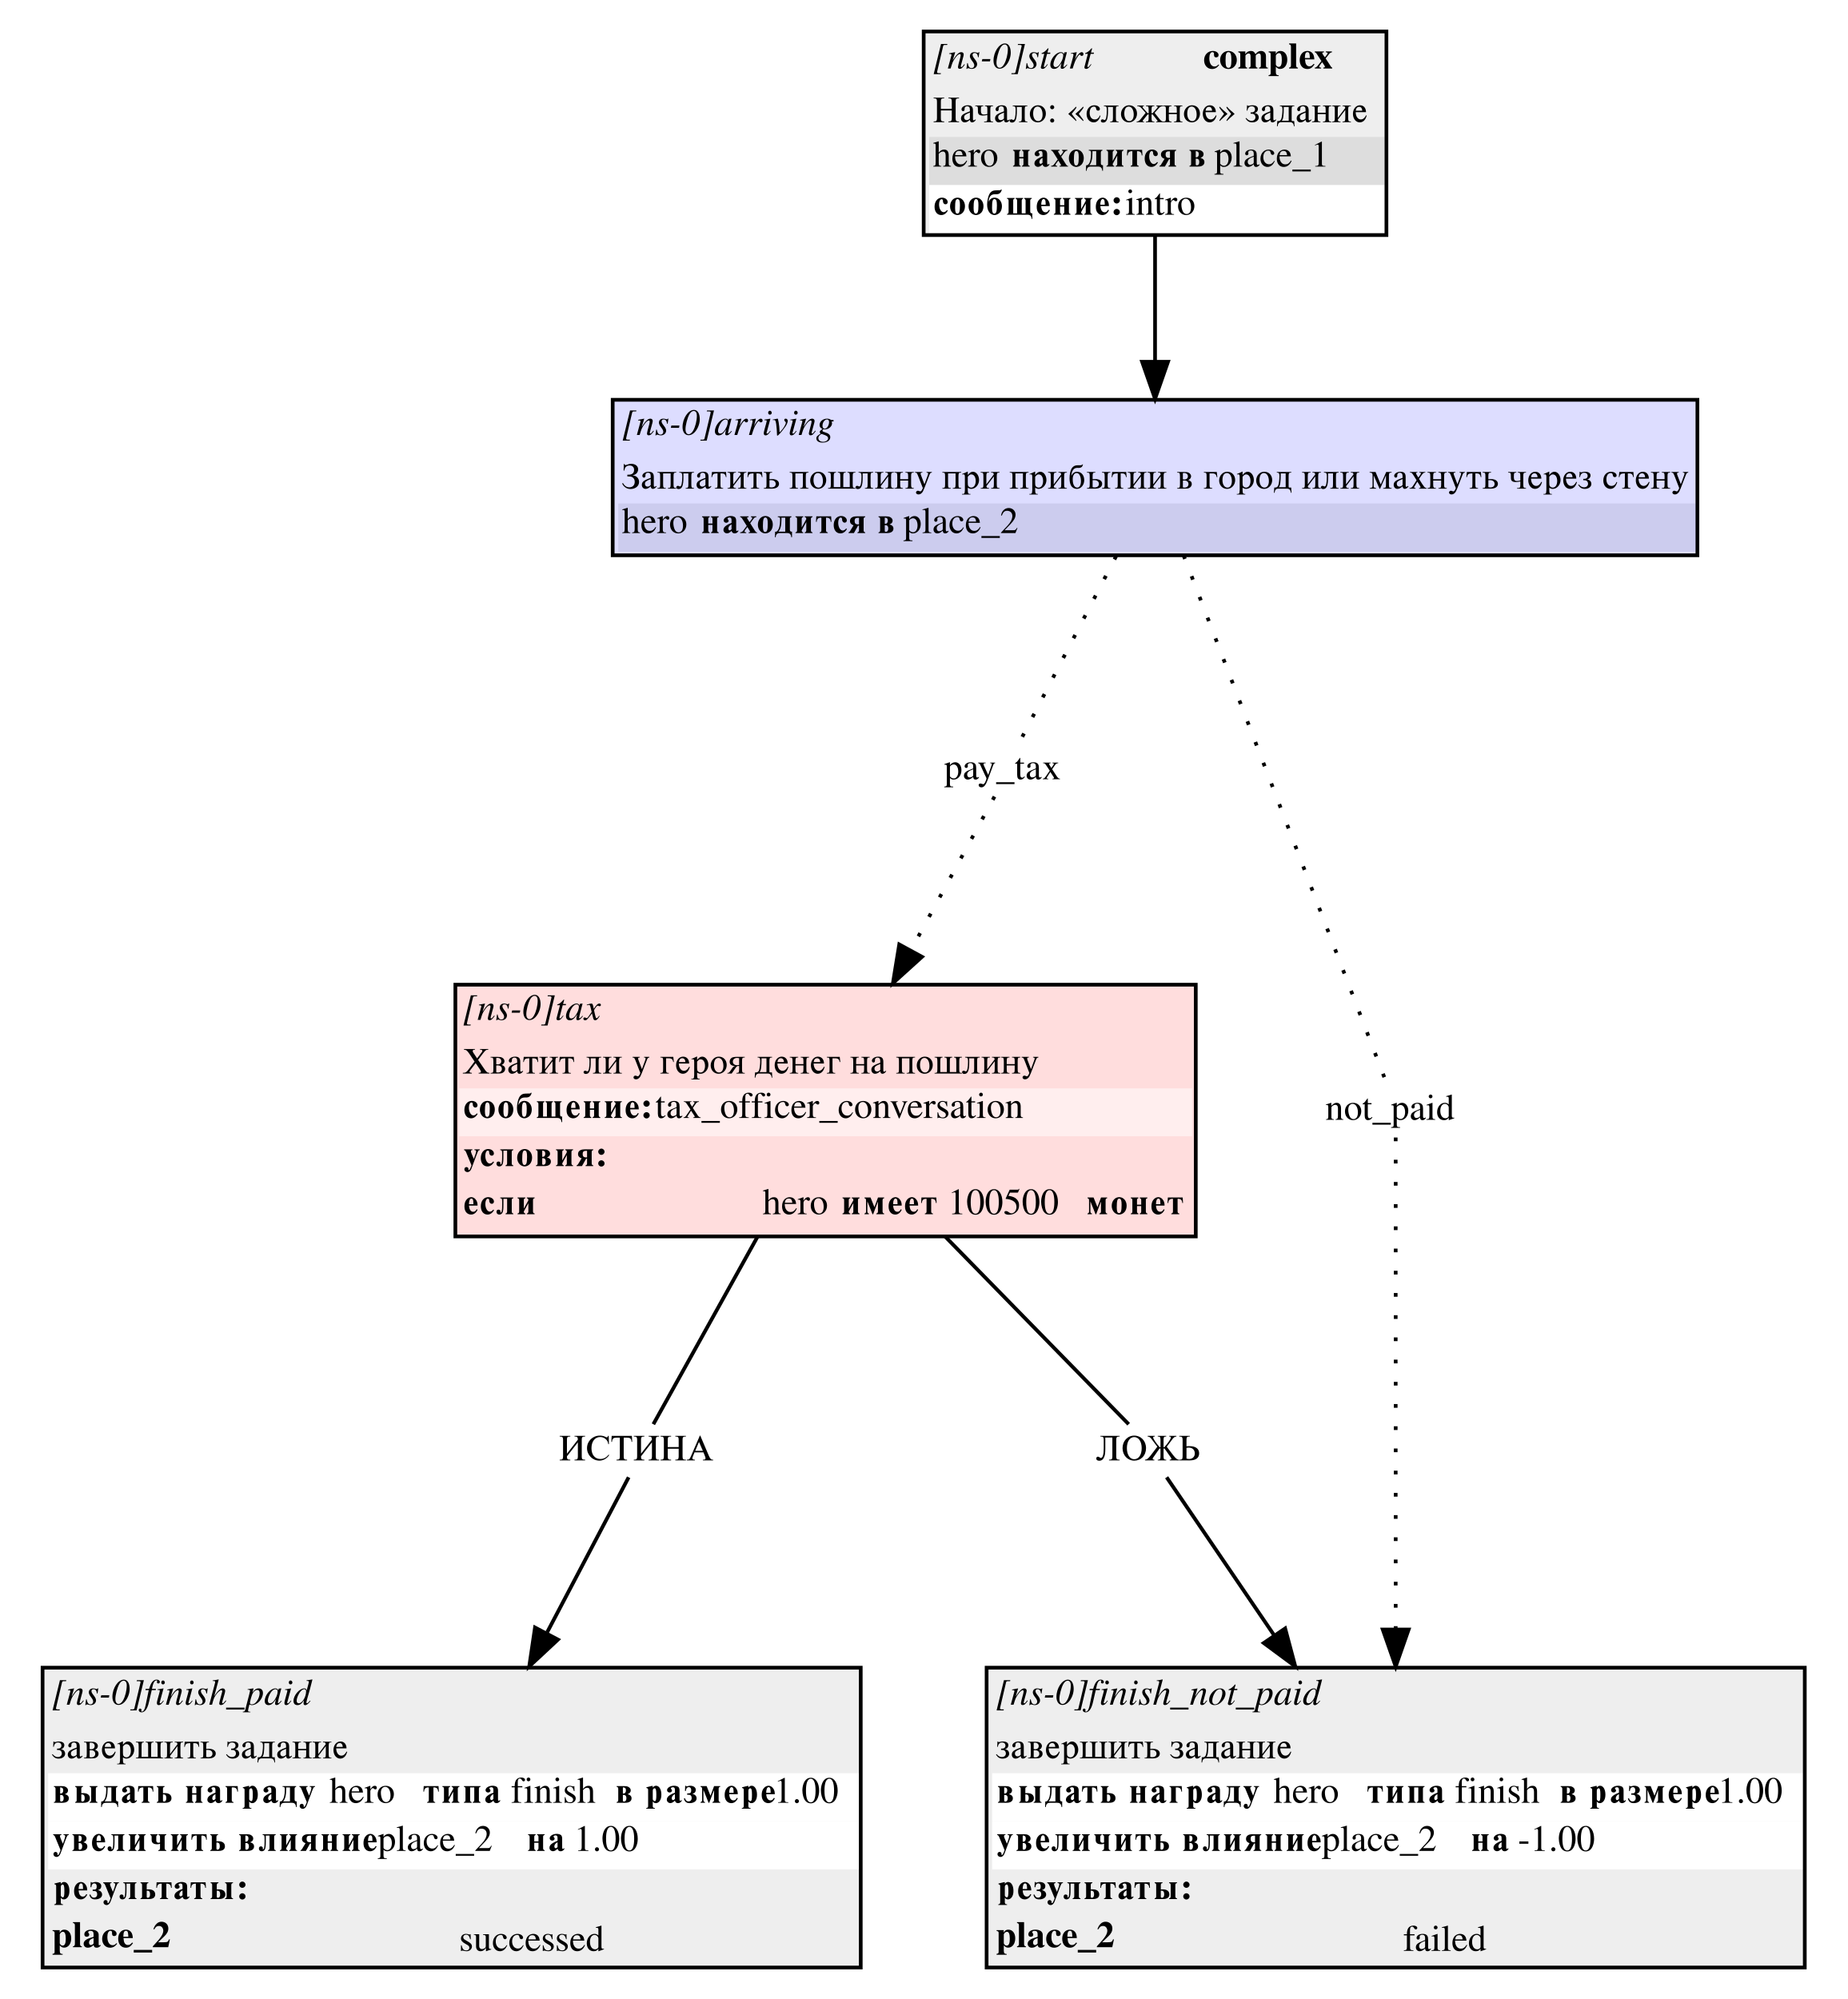
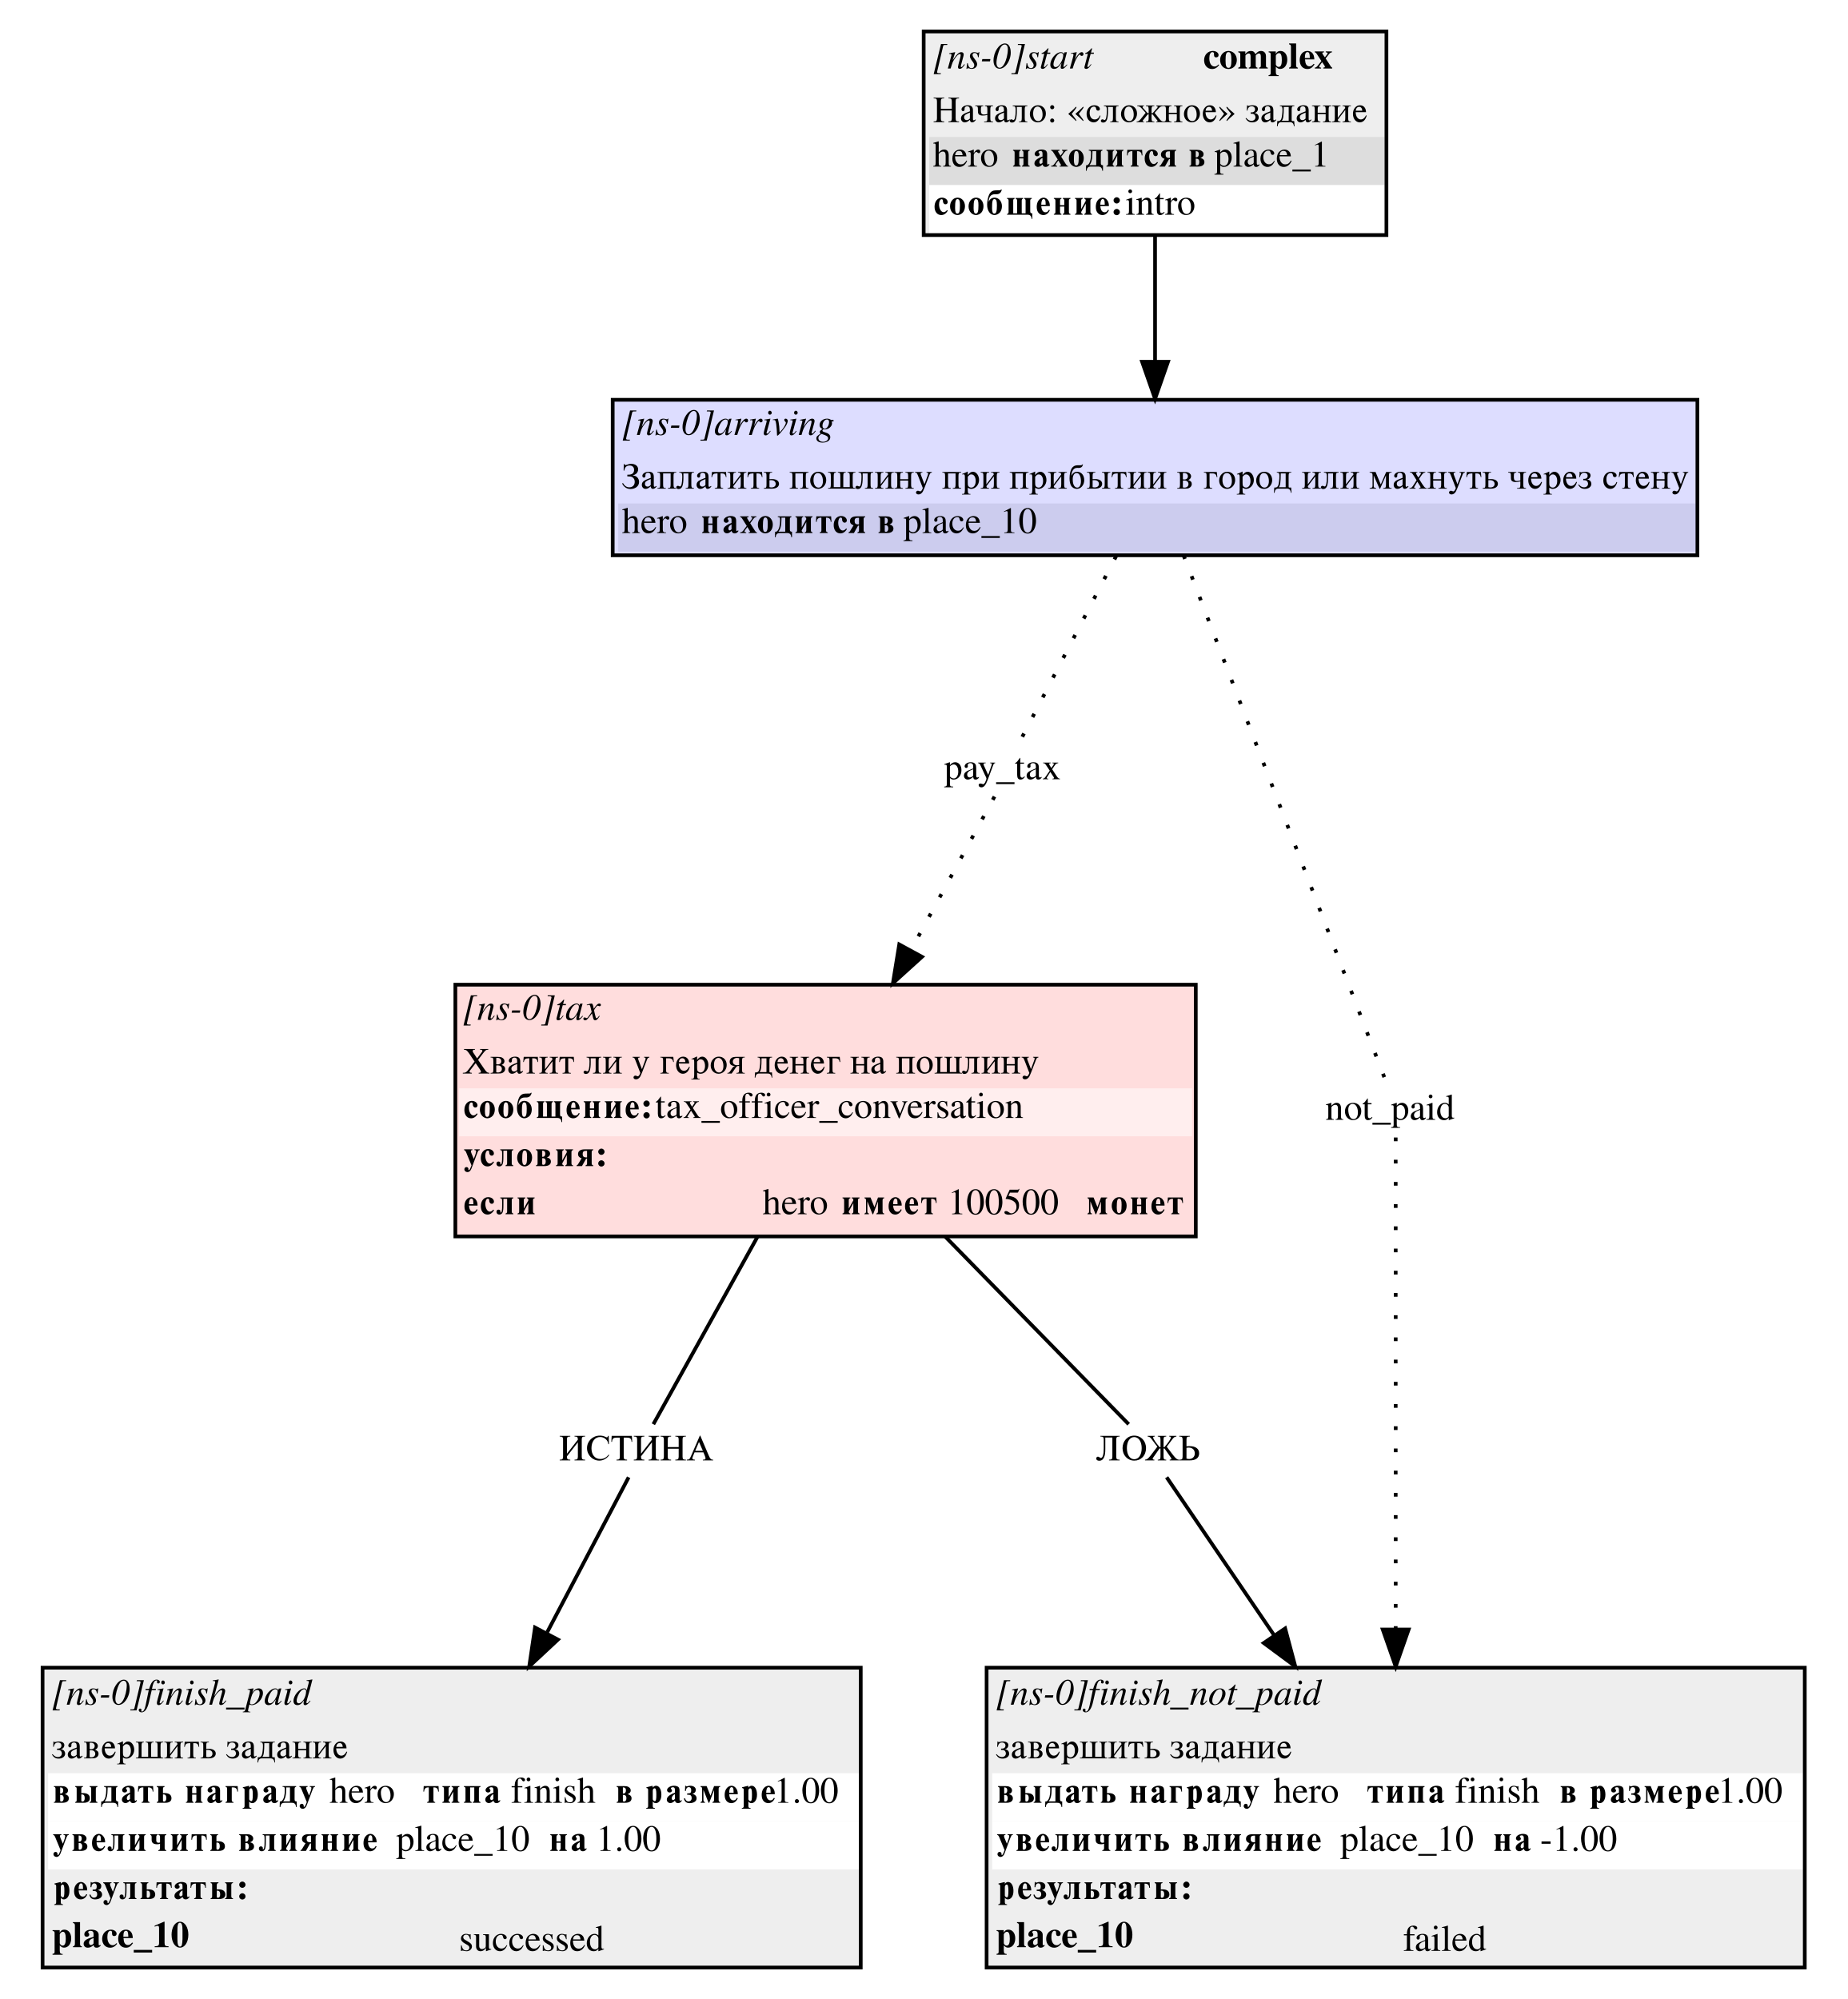
<svg xmlns="http://www.w3.org/2000/svg" width="499pt" height="540pt" viewBox="0.00 0.00 499.00 540.00">
  <g id="graph0" class="graph" transform="scale(1 1) rotate(0) translate(4 536)">
    <polygon fill="white" stroke="white" points="-4,4 -4,-536 495,-536 495,4 -4,4" />
    <g id="node1" class="node">
      <polygon fill="#eeeeee" stroke="none" points="245.5,-472.5 245.5,-527.5 370.5,-527.5 370.5,-472.5 245.5,-472.5" />
      <text text-anchor="start" x="248" y="-517.5" font-family="Times,serif" font-style="italic" font-size="10.00">[ns-0]start</text>
      <text text-anchor="start" x="321" y="-517.5" font-family="Times,serif" font-weight="bold" font-size="10.00">complex</text>
      <text text-anchor="start" x="248" y="-503" font-family="Times,serif" font-size="10.00">Начало: «сложное» задание</text>
      <polygon fill="#dddddd" stroke="none" points="247,-486 247,-499 370,-499 370,-486 247,-486" />
      <text text-anchor="start" x="248" y="-491" font-family="Times,serif" font-size="10.00">hero </text>
      <text text-anchor="start" x="269" y="-491" font-family="Times,serif" font-weight="bold" font-size="10.00">находится в</text>
      <text text-anchor="start" x="324" y="-491" font-family="Times,serif" font-size="10.00"> place_1</text>
      <polygon fill="#ffffff" stroke="none" points="247,-473 247,-486 370,-486 370,-473 247,-473" />
      <text text-anchor="start" x="248" y="-478" font-family="Times,serif" font-weight="bold" font-size="10.00">сообщение:</text>
      <text text-anchor="start" x="300" y="-478" font-family="Times,serif" font-size="10.00"> intro</text>
      <polygon fill="none" stroke="black" points="245.5,-472.5 245.5,-527.5 370.5,-527.5 370.5,-472.5 245.5,-472.5" />
    </g>
    <g id="node5" class="node">
      <polygon fill="#ddddff" stroke="none" points="161.5,-386 161.5,-428 454.5,-428 454.5,-386 161.5,-386" />
      <text text-anchor="start" x="164" y="-418.5" font-family="Times,serif" font-style="italic" font-size="10.00">[ns-0]arriving</text>
      <text text-anchor="start" x="164" y="-404" font-family="Times,serif" font-size="10.00">Заплатить пошлину при прибытии в город или махнуть через стену</text>
      <polygon fill="#ccccee" stroke="none" points="163,-387 163,-400 454,-400 454,-387 163,-387" />
      <text text-anchor="start" x="164" y="-392" font-family="Times,serif" font-size="10.00">hero </text>
      <text text-anchor="start" x="185" y="-392" font-family="Times,serif" font-weight="bold" font-size="10.00">находится в</text>
-       <text text-anchor="start" x="240" y="-392" font-family="Times,serif" font-size="10.00"> place_2</text>
+       <text text-anchor="start" x="240" y="-392" font-family="Times,serif" font-size="10.00"> place_10</text>
      <polygon fill="none" stroke="black" points="161.5,-386 161.5,-428 454.5,-428 454.5,-386 161.5,-386" />
    </g>
    <g id="edge7" class="edge">
      <path fill="none" stroke="black" d="M308,-472.189C308,-461.542 308,-449.241 308,-438.275" />
      <polygon fill="black" stroke="black" points="311.5,-438.266 308,-428.266 304.5,-438.267 311.5,-438.266" />
    </g>
    <g id="node2" class="node">
      <polygon fill="#eeeeee" stroke="none" points="7.5,-4.5 7.5,-85.5 228.5,-85.5 228.5,-4.5 7.5,-4.5" />
      <text text-anchor="start" x="10" y="-75.5" font-family="Times,serif" font-style="italic" font-size="10.00">[ns-0]finish_paid</text>
      <text text-anchor="start" x="10" y="-61" font-family="Times,serif" font-size="10.00">завершить задание</text>
      <polygon fill="#ffffff" stroke="none" points="9,-44 9,-57 228,-57 228,-44 9,-44" />
      <text text-anchor="start" x="10" y="-49" font-family="Times,serif" font-weight="bold" font-size="10.00">выдать награду </text>
      <text text-anchor="start" x="85" y="-49" font-family="Times,serif" font-size="10.00">  hero </text>
      <text text-anchor="start" x="110" y="-49" font-family="Times,serif" font-weight="bold" font-size="10.00">типа </text>
      <text text-anchor="start" x="134" y="-49" font-family="Times,serif" font-size="10.00"> finish </text>
      <text text-anchor="start" x="162" y="-49" font-family="Times,serif" font-weight="bold" font-size="10.00">в размере</text>
      <text text-anchor="start" x="205" y="-49" font-family="Times,serif" font-size="10.00"> 1.00</text>
      <polygon fill="#ffffff" stroke="none" points="9,-31 9,-44 228,-44 228,-31 9,-31" />
      <text text-anchor="start" x="10" y="-36" font-family="Times,serif" font-weight="bold" font-size="10.00">увеличить влияние </text>
-       <text text-anchor="start" x="98" y="-36" font-family="Times,serif" font-size="10.00">  place_2 </text>
-       <text text-anchor="start" x="138" y="-36" font-family="Times,serif" font-weight="bold" font-size="10.00">на </text>
-       <text text-anchor="start" x="151" y="-36" font-family="Times,serif" font-size="10.00"> 1.00</text>
+       <text text-anchor="start" x="98" y="-36" font-family="Times,serif" font-size="10.00">  </text>
+       <text text-anchor="start" x="103" y="-36" font-family="Times,serif" font-size="10.00" fill="#000000">place_10</text>
+       <text text-anchor="start" x="141" y="-36" font-family="Times,serif" font-size="10.00"> </text>
+       <text text-anchor="start" x="144" y="-36" font-family="Times,serif" font-weight="bold" font-size="10.00">на </text>
+       <text text-anchor="start" x="157" y="-36" font-family="Times,serif" font-size="10.00"> 1.00</text>
      <polygon fill="#eeeeee" stroke="none" points="9,-18 9,-31 228,-31 228,-18 9,-18" />
      <text text-anchor="start" x="10" y="-23" font-family="Times,serif" font-weight="bold" font-size="10.00">результаты:</text>
-       <text text-anchor="start" x="10" y="-10" font-family="Times,serif" font-weight="bold" font-size="10.00">place_2</text>
+       <text text-anchor="start" x="10" y="-10" font-family="Times,serif" font-weight="bold" font-size="10.00">place_10</text>
      <text text-anchor="start" x="120" y="-9" font-family="Times,serif" font-size="10.00">successed</text>
      <polygon fill="none" stroke="black" points="7.5,-4.5 7.5,-85.5 228.5,-85.5 228.5,-4.5 7.5,-4.5" />
    </g>
    <g id="node3" class="node">
      <polygon fill="#ffdddd" stroke="none" points="119,-202 119,-270 319,-270 319,-202 119,-202" />
      <text text-anchor="start" x="121" y="-260.5" font-family="Times,serif" font-style="italic" font-size="10.00">[ns-0]tax</text>
      <text text-anchor="start" x="121" y="-246" font-family="Times,serif" font-size="10.00">Хватит ли у героя денег на пошлину</text>
      <polygon fill="#ffeeee" stroke="none" points="120,-229 120,-242 318,-242 318,-229 120,-229" />
      <text text-anchor="start" x="121" y="-234" font-family="Times,serif" font-weight="bold" font-size="10.00">сообщение:</text>
      <text text-anchor="start" x="173" y="-234" font-family="Times,serif" font-size="10.00"> tax_officer_conversation</text>
      <polygon fill="#ffdddd" stroke="none" points="120,-216 120,-229 318,-229 318,-216 120,-216" />
      <text text-anchor="start" x="121" y="-221" font-family="Times,serif" font-weight="bold" font-size="10.00">условия:</text>
      <text text-anchor="start" x="121" y="-208" font-family="Times,serif" font-weight="bold" font-size="10.00">если </text>
      <polygon fill="#ffdddd" stroke="none" points="201,-203 201,-216 318,-216 318,-203 201,-203" />
      <text text-anchor="start" x="202" y="-208" font-family="Times,serif" font-size="10.00">hero </text>
      <text text-anchor="start" x="223" y="-208" font-family="Times,serif" font-weight="bold" font-size="10.00">имеет </text>
      <text text-anchor="start" x="252" y="-208" font-family="Times,serif" font-size="10.00"> 100500 </text>
      <text text-anchor="start" x="289" y="-208" font-family="Times,serif" font-weight="bold" font-size="10.00">монет</text>
      <polygon fill="none" stroke="black" points="119,-202 119,-270 319,-270 319,-202 119,-202" />
    </g>
    <g id="node6" class="node">
      <polygon fill="#ffffff" stroke="none" points="291,-137 291,-151 324,-151 324,-137 291,-137" />
      <text text-anchor="start" x="292" y="-141.5" font-family="Times,serif" font-size="10.00">ЛОЖЬ</text>
    </g>
    <g id="edge1" class="edge">
      <path fill="none" stroke="black" d="M251.268,-201.998C269.516,-183.336 290.668,-161.703 300.871,-151.268" />
    </g>
    <g id="node7" class="node">
      <polygon fill="#ffffff" stroke="none" points="146,-137 146,-151 192,-151 192,-137 146,-137" />
      <text text-anchor="start" x="147" y="-141.5" font-family="Times,serif" font-size="10.00">ИСТИНА</text>
    </g>
    <g id="edge3" class="edge">
      <path fill="none" stroke="black" d="M200.666,-201.998C190.298,-183.336 178.28,-161.703 172.482,-151.268" />
    </g>
    <g id="node4" class="node">
      <polygon fill="#eeeeee" stroke="none" points="262.5,-4.5 262.5,-85.5 483.5,-85.5 483.5,-4.5 262.5,-4.5" />
      <text text-anchor="start" x="265" y="-75.5" font-family="Times,serif" font-style="italic" font-size="10.00">[ns-0]finish_not_paid</text>
      <text text-anchor="start" x="265" y="-61" font-family="Times,serif" font-size="10.00">завершить задание</text>
      <polygon fill="#ffffff" stroke="none" points="264,-44 264,-57 483,-57 483,-44 264,-44" />
      <text text-anchor="start" x="265" y="-49" font-family="Times,serif" font-weight="bold" font-size="10.00">выдать награду </text>
      <text text-anchor="start" x="340" y="-49" font-family="Times,serif" font-size="10.00">  hero </text>
      <text text-anchor="start" x="365" y="-49" font-family="Times,serif" font-weight="bold" font-size="10.00">типа </text>
      <text text-anchor="start" x="389" y="-49" font-family="Times,serif" font-size="10.00"> finish </text>
      <text text-anchor="start" x="417" y="-49" font-family="Times,serif" font-weight="bold" font-size="10.00">в размере</text>
      <text text-anchor="start" x="460" y="-49" font-family="Times,serif" font-size="10.00"> 1.00</text>
      <polygon fill="#ffffff" stroke="none" points="264,-31 264,-44 483,-44 483,-31 264,-31" />
      <text text-anchor="start" x="265" y="-36" font-family="Times,serif" font-weight="bold" font-size="10.00">увеличить влияние </text>
-       <text text-anchor="start" x="353" y="-36" font-family="Times,serif" font-size="10.00">  place_2 </text>
-       <text text-anchor="start" x="393" y="-36" font-family="Times,serif" font-weight="bold" font-size="10.00">на </text>
-       <text text-anchor="start" x="406" y="-36" font-family="Times,serif" font-size="10.00"> -1.00</text>
+       <text text-anchor="start" x="353" y="-36" font-family="Times,serif" font-size="10.00">  </text>
+       <text text-anchor="start" x="358" y="-36" font-family="Times,serif" font-size="10.00" fill="#000000">place_10</text>
+       <text text-anchor="start" x="396" y="-36" font-family="Times,serif" font-size="10.00"> </text>
+       <text text-anchor="start" x="399" y="-36" font-family="Times,serif" font-weight="bold" font-size="10.00">на </text>
+       <text text-anchor="start" x="412" y="-36" font-family="Times,serif" font-size="10.00"> -1.00</text>
      <polygon fill="#eeeeee" stroke="none" points="264,-18 264,-31 483,-31 483,-18 264,-18" />
      <text text-anchor="start" x="265" y="-23" font-family="Times,serif" font-weight="bold" font-size="10.00">результаты:</text>
-       <text text-anchor="start" x="265" y="-10" font-family="Times,serif" font-weight="bold" font-size="10.00">place_2</text>
+       <text text-anchor="start" x="265" y="-10" font-family="Times,serif" font-weight="bold" font-size="10.00">place_10</text>
      <text text-anchor="start" x="375" y="-9" font-family="Times,serif" font-size="10.00">failed</text>
      <polygon fill="none" stroke="black" points="262.5,-4.5 262.5,-85.5 483.5,-85.5 483.5,-4.5 262.5,-4.5" />
    </g>
    <g id="node8" class="node">
      <polygon fill="#ffffff" stroke="none" points="250,-321 250,-335 287,-335 287,-321 250,-321" />
      <text text-anchor="start" x="251" y="-325.5" font-family="Times,serif" font-size="10.00">pay_tax</text>
    </g>
    <g id="edge5" class="edge">
      <path fill="none" stroke="black" stroke-dasharray="1,5" d="M297.49,-385.769C288.787,-369.015 276.962,-346.253 271.295,-335.342" />
    </g>
    <g id="node9" class="node">
      <polygon fill="#ffffff" stroke="none" points="353,-229 353,-243 393,-243 393,-229 353,-229" />
      <text text-anchor="start" x="354" y="-233.5" font-family="Times,serif" font-size="10.00">not_paid</text>
    </g>
    <g id="edge8" class="edge">
      <path fill="none" stroke="black" stroke-dasharray="1,5" d="M315.712,-385.95C330.441,-347.654 361.894,-265.874 370.679,-243.035" />
    </g>
    <g id="edge2" class="edge">
      <path fill="none" stroke="black" d="M311.129,-136.932C317.095,-128.164 328.682,-111.134 340.232,-94.159" />
      <polygon fill="black" stroke="black" points="343.142,-96.104 345.874,-85.867 337.355,-92.166 343.142,-96.104" />
    </g>
    <g id="edge4" class="edge">
      <path fill="none" stroke="black" d="M165.81,-136.932C161.283,-128.323 152.57,-111.75 143.808,-95.085" />
      <polygon fill="black" stroke="black" points="146.713,-93.089 138.961,-85.867 140.517,-96.347 146.713,-93.089" />
    </g>
    <g id="edge6" class="edge">
      <path fill="none" stroke="black" stroke-dasharray="1,5" d="M264.632,-320.814C259.889,-312.102 250.833,-295.468 242.031,-279.301" />
      <polygon fill="black" stroke="black" points="245.051,-277.53 237.196,-270.421 238.904,-280.877 245.051,-277.53" />
    </g>
    <g id="edge9" class="edge">
      <path fill="none" stroke="black" stroke-dasharray="1,5" d="M373,-228.712C373,-208.346 373,-142.813 373,-96.065" />
      <polygon fill="black" stroke="black" points="376.5,-95.808 373,-85.808 369.5,-95.808 376.5,-95.808" />
    </g>
  </g>
</svg>
